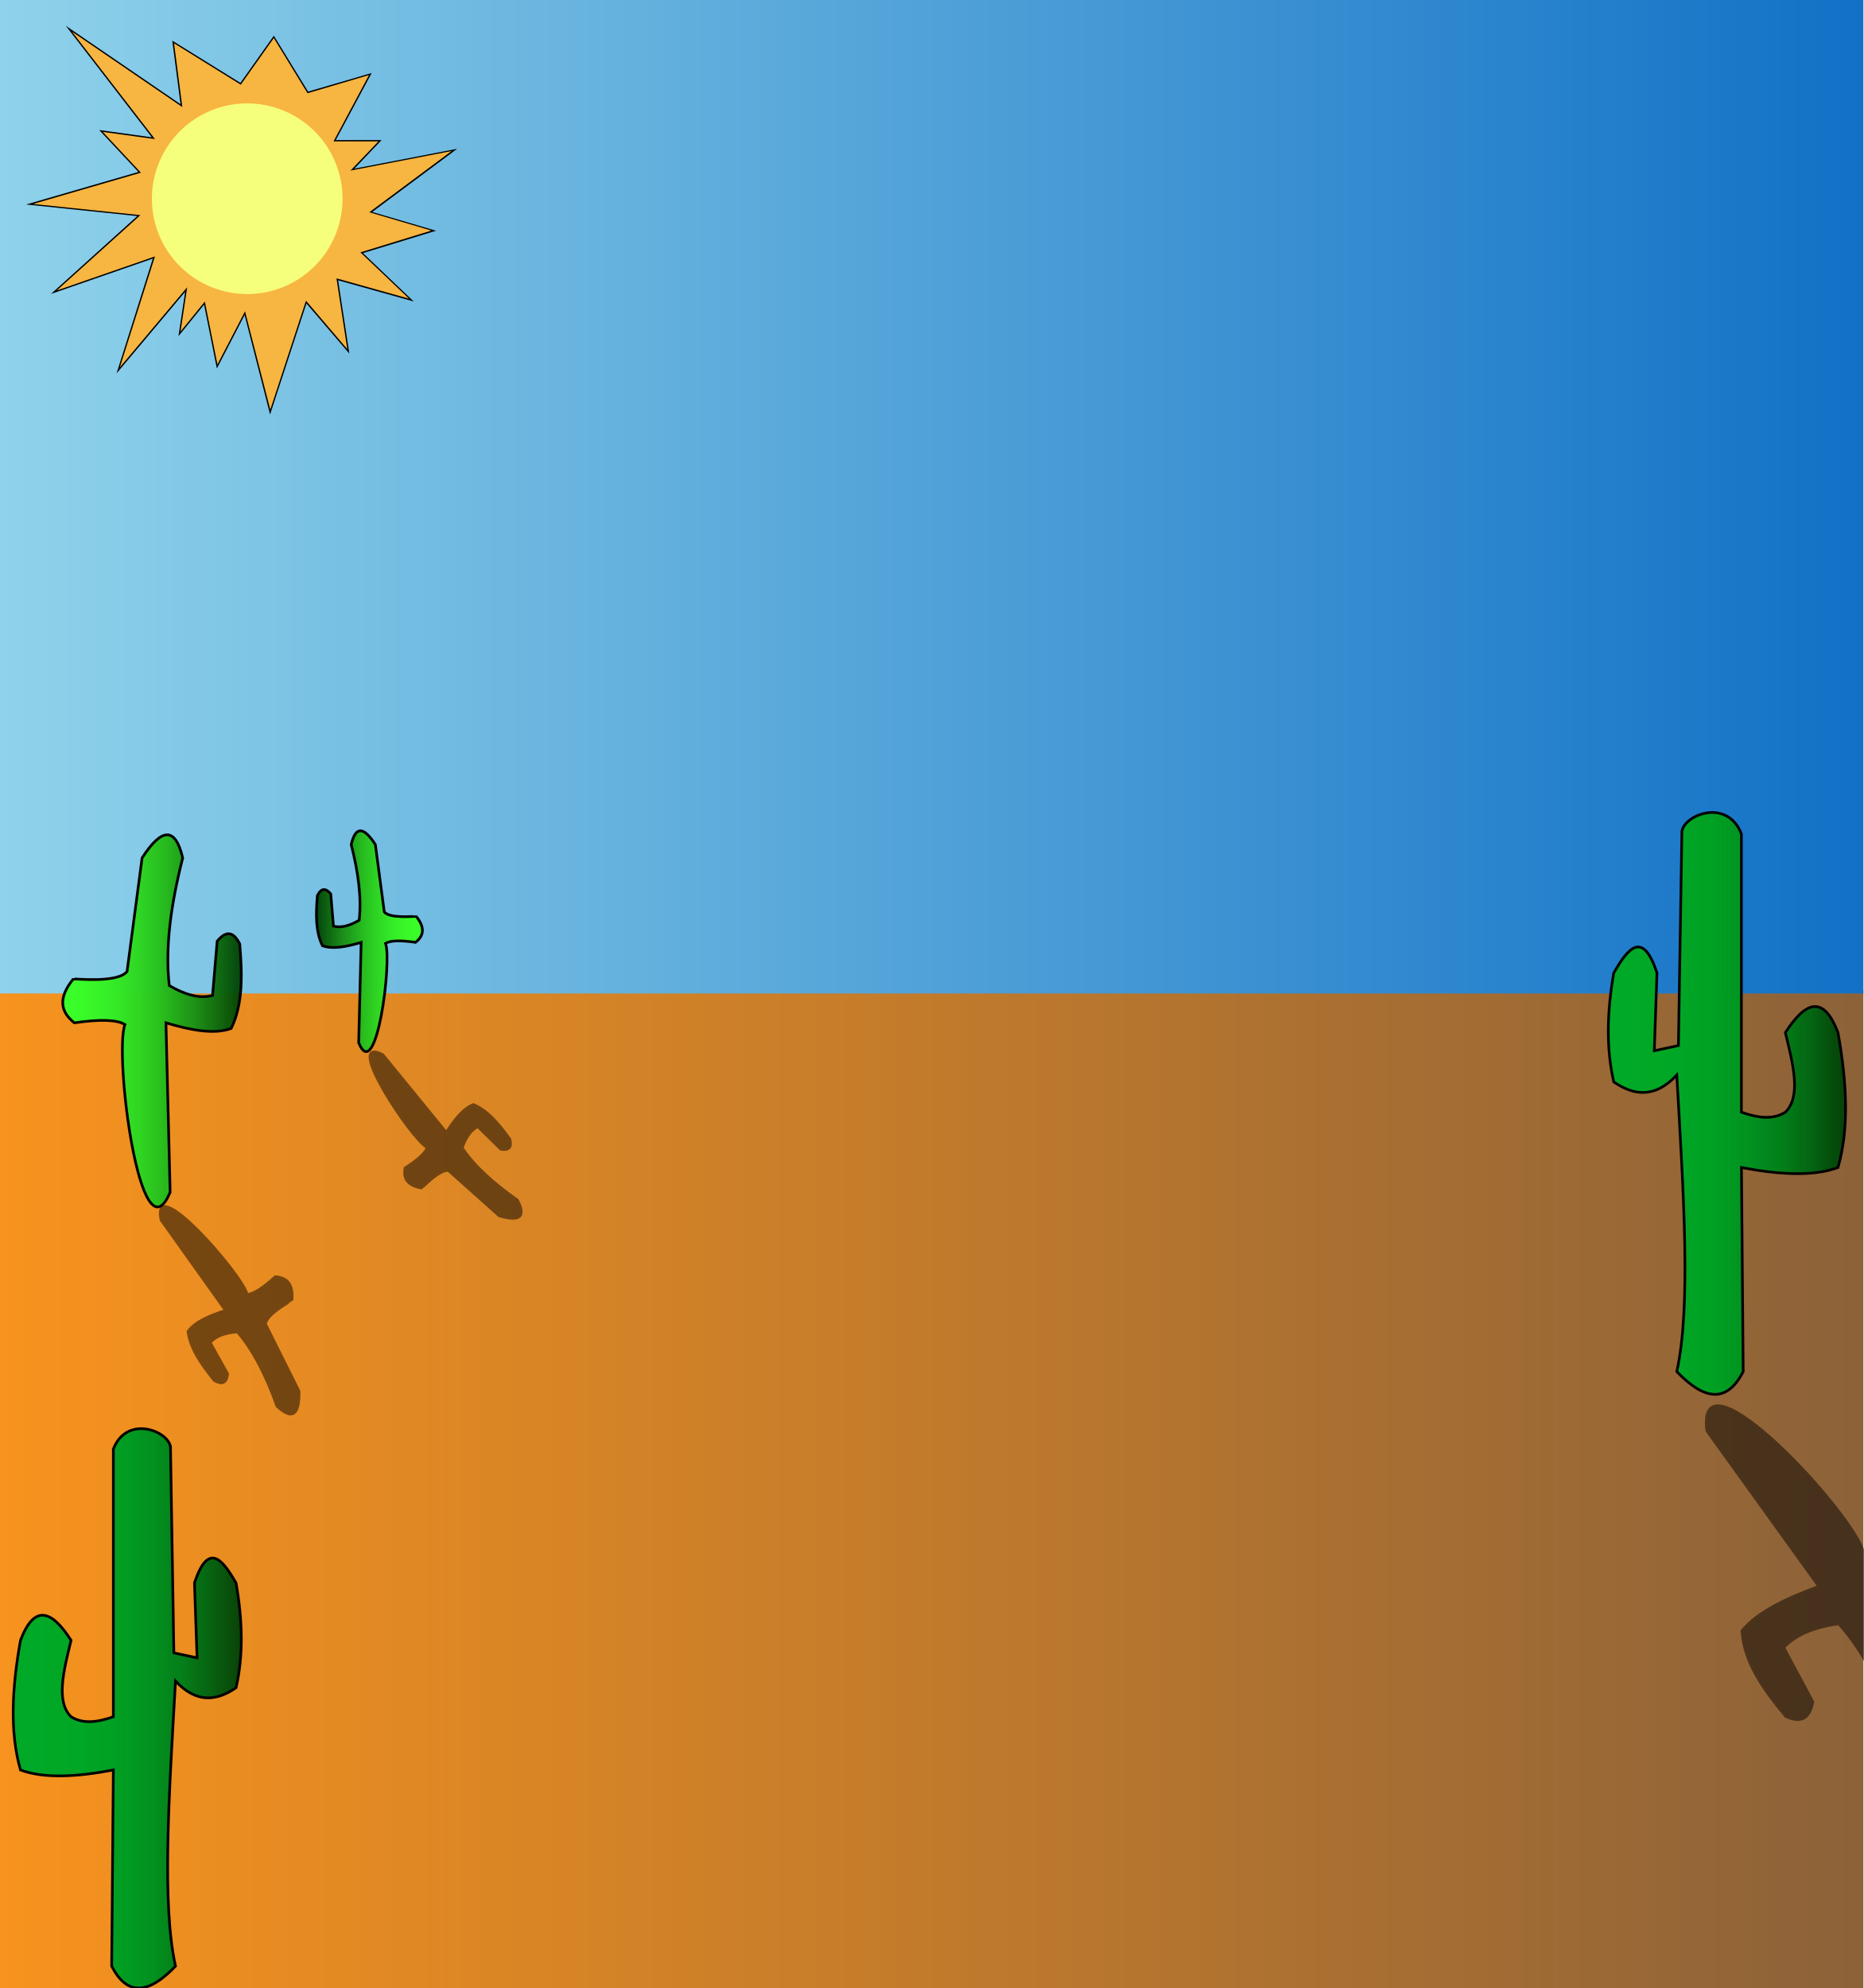
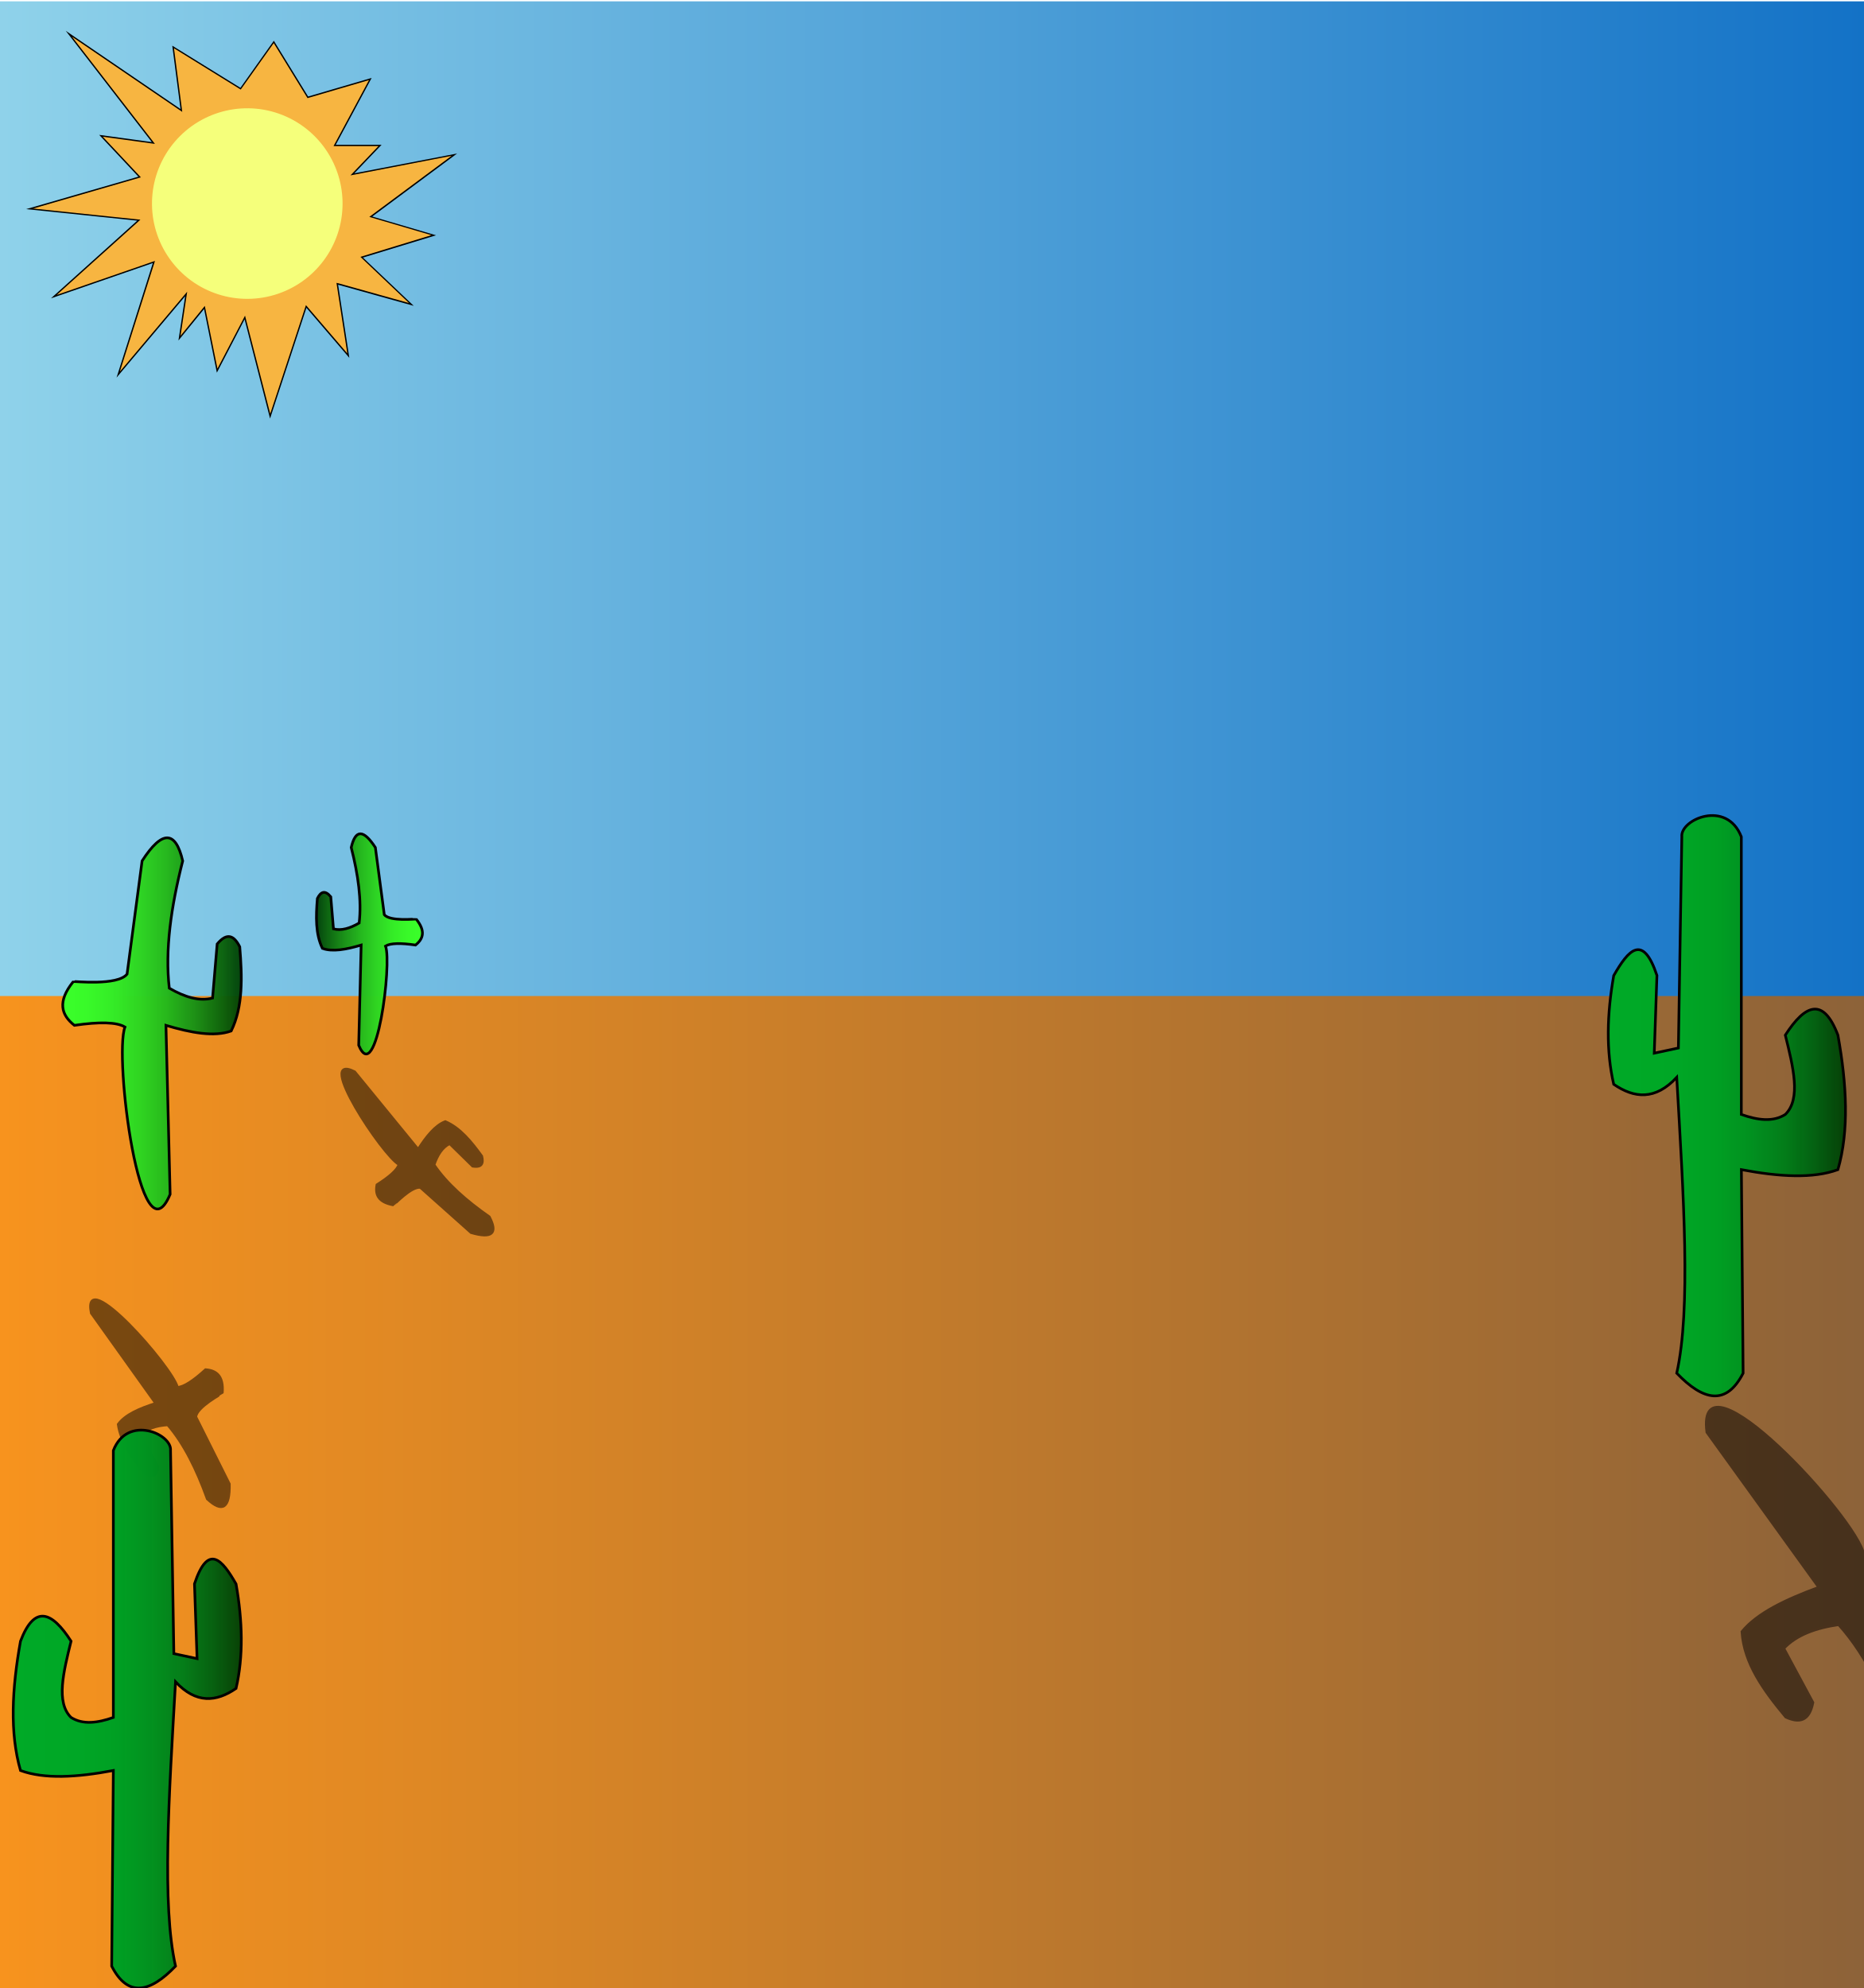
<svg xmlns="http://www.w3.org/2000/svg" xmlns:xlink="http://www.w3.org/1999/xlink" id="Layer_1" data-name="Layer 1" width="1390" height="1483" viewBox="0 0 1390 1483">
  <defs>
-     <linearGradient id="linear-gradient" y1="371.96" x2="1390" y2="371.96" gradientTransform="matrix(1, 0, 0, -1, 0, 1483)" gradientUnits="userSpaceOnUse">
+     <linearGradient id="linear-gradient" y1="1112" x2="1403" y2="1112" gradientUnits="userSpaceOnUse">
      <stop offset="0" stop-color="#f7931e" />
      <stop offset="1" stop-color="#8c6239" />
    </linearGradient>
-     <linearGradient id="linear-gradient-2" y1="1113.89" x2="1390" y2="1113.89" gradientTransform="matrix(1, 0, 0, -1, 0, 1483)" gradientUnits="userSpaceOnUse">
+     <linearGradient id="linear-gradient-2" y1="372" x2="1403" y2="372" gradientUnits="userSpaceOnUse">
      <stop offset="0" stop-color="#8fd2ea" />
      <stop offset="1" stop-color="#1271c6" />
    </linearGradient>
-     <linearGradient id="linear-gradient-3" x1="46.8" y1="721.42" x2="180" y2="721.42" gradientTransform="matrix(1, 0, 0, -1, 0, 1483)" gradientUnits="userSpaceOnUse">
+     <linearGradient id="linear-gradient-3" x1="46.81" y1="763.45" x2="180" y2="763.45" gradientUnits="userSpaceOnUse">
      <stop offset="0" stop-color="#3aff2a" />
      <stop offset="0.13" stop-color="#39fa29" />
      <stop offset="0.27" stop-color="#35ed27" />
      <stop offset="0.42" stop-color="#2ed722" stop-opacity="0.99" />
      <stop offset="0.58" stop-color="#25b81c" stop-opacity="0.99" />
      <stop offset="0.74" stop-color="#199015" stop-opacity="0.98" />
      <stop offset="0.9" stop-color="#0a610b" stop-opacity="0.97" />
      <stop offset="1" stop-color="#003f05" stop-opacity="0.96" />
    </linearGradient>
-     <linearGradient id="linear-gradient-4" x1="1199.72" y1="659.87" x2="1376.71" y2="659.87" gradientTransform="matrix(1, 0, 0, -1, 0, 1483)" gradientUnits="userSpaceOnUse">
+     <linearGradient id="linear-gradient-4" x1="1199.66" y1="824.85" x2="1376.66" y2="824.85" gradientUnits="userSpaceOnUse">
      <stop offset="0" stop-color="#00aa27" />
      <stop offset="0.28" stop-color="#00a726" />
      <stop offset="0.46" stop-color="#009f23" />
      <stop offset="0.61" stop-color="#00901f" stop-opacity="0.99" />
      <stop offset="0.75" stop-color="#007c18" stop-opacity="0.98" />
      <stop offset="0.87" stop-color="#006110" stop-opacity="0.97" />
      <stop offset="0.99" stop-color="#004106" stop-opacity="0.96" />
      <stop offset="1" stop-color="#003f05" stop-opacity="0.96" />
    </linearGradient>
-     <linearGradient id="linear-gradient-5" x1="1669.23" y1="780.89" x2="1748.29" y2="780.89" gradientTransform="translate(1984.34 1483) rotate(180)" xlink:href="#linear-gradient-3" />
-     <linearGradient id="linear-gradient-6" x1="1664.71" y1="208.62" x2="1834.87" y2="208.62" gradientTransform="translate(1844.71 1483) rotate(180)" gradientUnits="userSpaceOnUse">
+     <linearGradient id="linear-gradient-5" x1="315.27" y1="704.14" x2="394.29" y2="704.14" gradientTransform="matrix(-1, 0, 0, 1, 630.34, 0)" xlink:href="#linear-gradient-3" />
+     <linearGradient id="linear-gradient-6" x1="310.71" y1="1274.92" x2="480.87" y2="1274.92" gradientTransform="matrix(-1, 0, 0, 1, 490.71, 0)" gradientUnits="userSpaceOnUse">
      <stop offset="0" stop-color="#003f05" stop-opacity="0.96" />
      <stop offset="0.01" stop-color="#004106" stop-opacity="0.96" />
      <stop offset="0.13" stop-color="#006110" stop-opacity="0.97" />
      <stop offset="0.25" stop-color="#007c18" stop-opacity="0.98" />
      <stop offset="0.39" stop-color="#00901f" stop-opacity="0.99" />
      <stop offset="0.54" stop-color="#009f23" />
      <stop offset="0.72" stop-color="#00a726" />
      <stop offset="1" stop-color="#00aa27" />
    </linearGradient>
  </defs>
-   <rect y="739.07" width="1390" height="743.93" fill="url(#linear-gradient)" />
-   <rect y="-2.85" width="1390" height="743.93" fill="url(#linear-gradient-2)" />
+   <rect y="741" width="1403" height="742" fill="url(#linear-gradient)" />
+   <rect y="1" width="1403" height="742" fill="url(#linear-gradient-2)" />
  <g>
    <g>
-       <polygon points="182.62 233.58 161.98 273.37 152.53 226.1 133.9 249.04 138.87 216.01 88.18 276.31 114.81 192.1 40.15 218 103.57 160.83 22.1 152.36 104.18 128.53 75.34 97.71 114.41 103.13 51.39 21.41 135.31 78.77 129.15 31.31 179.46 62.49 204.24 27.53 229.62 68.94 276.25 55.23 249.63 104.93 283.48 104.93 262.88 126.52 338.94 111.82 276.61 158.2 323.55 172.05 269.82 188.49 306.87 223.82 251.65 208.35 259.87 262.09 228.44 225.32 201.56 307.34 182.62 233.58" fill="#f7b541" />
-       <path d="M53.72,23.61l80.39,54.94L136,79.81l-.29-2.21-5.88-45.31,49,30.38.8.5.54-.77,24.07-34L229,68.88l.4.66.74-.21L275.25,56,249.59,104l-.79,1.47h33.5L263.6,125l-2.17,2.27,3.08-.6,72.37-14-59.76,44.46-1.61,1.2,1.92.57,44.38,13.1L270.5,187.75l-1.64.5,1.24,1.19,35,33.35-52.54-14.71-1.56-.39.23,1.55,7.84,51.22L229.4,225.67l-1.15-1.35-.56,1.68-26.07,79.56-18.19-70.8-.66-2.53-1.2,2.32L162.2,271.86l-9-44.83-.42-2.08-1.33,1.65-16.78,20.7,4.43-29.46.53-3.52L137.35,217l-47.94,57L115,193.21l.6-1.91-1.88.65-71.4,24.77L103.06,162l1.68-1.52-2.24-.23-77.8-8.1,78.83-22.88,1.57-.46-1.1-1.19L76.67,98.41l36.46,5,2.43.35-1.5-2L53.72,23.62m-4.66-4.41,64.21,83.21L74,97l29.25,31.26L19.5,152.55l82.9,8.63L38,219.28l76-26.38L86.94,278.56l51.17-60.84-5,33.09,19.12-23.53,9.54,47.59L182.46,235l19,74.19,27.14-82.81,32,37.42-8.37-54.7,56.41,15.8L270.76,188.8l54.5-16.68-47.57-14L341,111l-76.68,14.82,20.36-21.35H250.46l26.79-50L229.84,68.33l-25.57-41.7L179.33,61.82l-50.82-31.5,6.16,47.41Z" />
+       <polygon points="182.62 236.82 161.98 276.5 152.53 229.36 133.9 252.24 138.87 219.29 88.18 279.44 114.81 195.45 40.15 221.28 103.57 164.26 22.1 155.81 104.18 132.04 75.34 101.3 114.41 106.71 51.39 25.2 135.31 82.41 129.15 35.07 179.46 66.17 204.24 31.3 229.62 72.61 276.25 58.93 249.63 108.5 283.48 108.5 262.88 130.04 338.94 115.37 276.61 161.63 323.55 175.45 269.82 191.84 306.87 227.08 251.65 211.65 259.87 265.25 228.44 228.58 201.56 310.39 182.62 236.82" fill="#f7b541" />
+       <path d="M53.72,27.39l80.39,54.8,1.84,1.26-.29-2.21L129.78,36l49,30.31.8.49.54-.76,24.07-33.87L229,72.55l.4.65.73-.22,45.12-13.24-25.66,47.78-.79,1.47H282.3L263.6,128.56l-2.17,2.27,3.08-.59,72.37-14-59.76,44.35-1.61,1.2,1.92.57,44.38,13.07L270.5,191.11l-1.64.5,1.24,1.18,35,33.26-52.54-14.68L251,211l.23,1.53,7.84,51.1-29.7-34.67-1.16-1.35-.55,1.69-26.08,79.35L183.43,238l-.65-2.53-1.2,2.32L162.2,275l-9-44.71-.42-2.08-1.34,1.64L134.67,250.5l4.43-29.39.53-3.5-2.28,2.71L89.41,277.2,115,196.55l.6-1.9-1.88.65L42.32,220l60.74-54.61,1.67-1.51-2.24-.23-77.8-8.08,78.83-22.83,1.57-.45L104,131.1,76.67,102l36.46,5,2.43.34-1.5-1.94-60.34-78M49.06,23l64.2,83L74,100.61l29.25,31.18L19.5,156l82.9,8.6L38,222.56,114,196.24,86.94,281.68,138.11,221l-5,33,19.12-23.47L161.77,278l20.68-39.78,19,74,27.14-82.6,32,37.33-8.37-54.56,56.41,15.76-37.88-36,54.51-16.63-47.58-14,63.28-47-76.68,14.78L284.65,108H250.46l26.79-49.89L229.84,72,204.27,30.4,179.33,65.5,128.51,34.09l6.15,47.27L49.06,23Z" />
    </g>
-     <path d="M255.54,148.42a71.12,71.12,0,1,1-42.26-65.17A71.16,71.16,0,0,1,255.54,148.42Z" fill="#f5ff7b" />
+     <path d="M255.54,151.88a71.08,71.08,0,1,1-42.26-65A71.14,71.14,0,0,1,255.54,151.88Z" fill="#f5ff7b" />
  </g>
-   <path d="M126.29,735.22c-3.27-28.39,1.23-60.71,10-95.18C131,617.28,121,616.75,106,640L94.78,724.68c-6.93,9-39.82,5.27-40.07,5.58-12.18,15-9,25,.77,32.75,18.67-2.72,31.6-2.48,37.74,1.27-8.33,21.78,11.46,178.46,33.69,125.08L123.79,763c18.72,5.59,36,8.8,48.66,4.21,8.9-18.15,8.27-40.3,6.4-63-4.13-8.2-9.3-11.17-16.85-2.1l-3.43,40.43C148.64,745.23,137.73,741.88,126.29,735.22Z" stroke="#030000" stroke-miterlimit="10" stroke-width="2" fill="url(#linear-gradient-3)" />
-   <path d="M1299,622V829.67c12.26,4.33,23.64,5.79,32.8,0,11.94-11.66,5.85-35.59,0-59.35,14.94-23.27,28.44-28.51,39.25,0,6.64,37,8.41,71.42,0,100.62-18.42,6.8-43.6,5.4-72,0l1.28,152.22c-12.54,24.54-29.67,20.74-49.53,0,10.72-48,5.1-131.91,0-221.23-16,17.21-31.59,15.73-47,5.16-5.8-25.13-5.06-52.47,0-81.26,10.89-19.19,21.72-31.74,32.23-.15l-2,58.15,18-3.87,2.57-158C1253.28,609.08,1288,593.86,1299,622Z" stroke="#030000" stroke-miterlimit="10" stroke-width="2" fill="url(#linear-gradient-4)" />
-   <path d="M1371.56,1211.3c21.63,24.06,37,57.8,49,96.77,20.31,17.3,31.85,10.19,34-23.06l-41-87.86c2.12-13.7,41.39-35.29,41.47-35.77,4.13-23.42-5.76-30.28-21.59-30.08-19.24,16.79-33.91,26.42-43.18,27.59-4.43-26.77-125.81-158.41-117-91.49l83.46,116c-24.55,9-46,19.22-57.3,33.15,1.51,23.8,16.23,44.06,32.67,63.86,9.83,4.55,17.5,3.38,20.24-10.86L1330.6,1229C1340.13,1218.91,1354.49,1213.72,1371.56,1211.3Z" stroke="#030000" stroke-miterlimit="10" stroke-width="2" opacity="0.5" style="isolation: isolate" />
-   <path d="M177.11,993.6c12.2,14.23,21.62,33.45,29.52,55.42,11.22,10.42,16.83,7,16.44-11.17l-25-50.13c.47-7.44,19.71-17.56,19.73-17.82,1.08-12.7-4.31-16.91-12.44-17.53-9.15,8.39-16.27,13-21,13.25-3.47-14.92-71.76-92.77-64.24-55.54l48.09,67.51c-12.23,3.87-22.8,8.51-28,15.67,1.84,13.15,10.31,25,19.65,36.59,5.25,2.93,9.15,2.63,9.92-5.08l-13-23.24C161.28,996.41,168.44,994.2,177.11,993.6Z" stroke="#030000" stroke-miterlimit="10" stroke-width="2" opacity="0.5" style="isolation: isolate" />
-   <path d="M267.92,686.48c1.93-16.85-.73-36-5.93-56.47,3.13-13.51,9.05-13.82,18,0l6.66,50.22c4.11,5.32,23.62,3.12,23.77,3.31,7.23,9,5.33,14.84-.45,19.43-11.08-1.62-18.75-1.48-22.4.75,5,12.92-6.8,105.88-20,74.19L269.4,703c-11.11,3.32-21.37,5.22-28.87,2.49-5.28-10.76-4.91-23.91-3.8-37.34,2.45-4.87,5.52-6.64,10-1.26l2,24C254.65,692.42,261.13,690.44,267.92,686.48Z" stroke="#030000" stroke-miterlimit="10" stroke-width="2" fill="url(#linear-gradient-5)" />
-   <path d="M344.76,856.31c9.49,14,24,26.83,41.22,38.94,6.42,12.27,2.14,16.38-13.6,11.74l-37.73-33.72c-6.58-1.34-19.94,13-20.17,13-11.3-2.06-13.69-7.77-12.3-15,9.45-6,15.17-11.14,16.49-15.21-12.16-6.56-63.73-84.71-33.13-69.32l47.37,58c6.26-9.78,12.8-17.93,20.26-20.78,11,4.71,19.27,14.92,27.17,25.84,1.32,5.29.14,8.63-6.76,7.48l-17.15-16.86C351,843.13,347.33,848.88,344.76,856.31Z" stroke="#030000" stroke-miterlimit="10" stroke-width="2" opacity="0.5" style="isolation: isolate" />
-   <path d="M84.55,1081v199.65c-11.78,4.16-22.73,5.57-31.53,0-11.48-11.21-5.62-34.21,0-57-14.37-22.38-27.34-27.42-37.73,0-6.39,35.52-8.09,68.64,0,96.72,17.7,6.54,41.91,5.18,69.26,0l-1.23,146.32c12.06,23.6,28.52,19.94,47.61,0-10.3-46.12-4.9-126.81,0-212.66,15.4,16.54,30.37,15.12,45.15,5,5.58-24.15,4.87-50.43,0-78.11-10.47-18.45-20.89-30.52-31-.15l1.92,55.94-17.31-3.72L127.21,1081C128.45,1068.62,95,1054,84.55,1081Z" stroke="#030000" stroke-miterlimit="10" stroke-width="2" fill="url(#linear-gradient-6)" />
+   <path d="M126.29,737.16c-3.27-28.32,1.23-60.55,10-94.93C131,619.52,121,619,106,642.22L94.78,726.65c-6.94,8.94-39.82,5.24-40.07,5.55-12.18,15.05-9,25,.77,32.67,18.67-2.72,31.6-2.48,37.74,1.26-8.34,21.73,11.46,178,33.69,124.76l-3.12-126c18.72,5.57,36,8.77,48.66,4.2,8.9-18.11,8.26-40.2,6.39-62.8-4.13-8.18-9.29-11.14-16.84-2.1l-3.43,40.33C148.64,747.14,137.73,743.8,126.29,737.16Z" stroke="#030000" stroke-miterlimit="10" stroke-width="2" fill="url(#linear-gradient-3)" />
+   <path d="M1298.95,624.22V831.36c12.26,4.32,23.65,5.79,32.81,0,11.93-11.63,5.85-35.49,0-59.18,14.94-23.21,28.44-28.44,39.24,0,6.65,36.86,8.41,71.22,0,100.35-18.41,6.78-43.59,5.38-72,0l1.29,151.82c-12.54,24.48-29.67,20.69-49.53,0,10.72-47.83,5.1-131.57,0-220.65-16,17.17-31.59,15.69-47,5.15-5.8-25.06-5.06-52.33,0-81.06,10.89-19.13,21.73-31.66,32.24-.15l-2,58,18-3.86,2.57-157.61C1253.28,611.35,1288,596.16,1298.95,624.22Z" stroke="#030000" stroke-miterlimit="10" stroke-width="2" fill="url(#linear-gradient-4)" />
+   <path d="M1371.56,1211.95c21.63,24,37,57.66,49,96.52,20.31,17.26,31.85,10.17,34-23l-41-87.63c2.11-13.65,41.38-35.19,41.47-35.67,4.13-23.36-5.76-30.2-21.59-30-19.24,16.75-33.9,26.35-43.17,27.52-4.43-26.7-125.81-158-117-91.25l83.46,115.68c-24.55,9-46,19.17-57.3,33.07,1.5,23.73,16.23,43.94,32.67,63.69,9.83,4.53,17.5,3.37,20.24-10.84l-21.73-40.39C1340.13,1219.59,1354.49,1214.42,1371.56,1211.95Z" stroke="#030000" stroke-miterlimit="10" stroke-width="2" opacity="0.5" />
+   <path d="M125.11,1062.87c12.2,14.19,21.62,33.36,29.52,55.27,11.22,10.4,16.83,7,16.44-11.14l-25-50c.48-7.41,19.71-17.51,19.73-17.77,1.08-12.67-4.31-16.87-12.45-17.48-9.15,8.35-16.26,13-21,13.21-3.47-14.88-71.76-92.53-64.24-55.41l48.09,67.34c-12.23,3.86-22.8,8.49-28,15.63,1.83,13.12,10.31,24.89,19.64,36.49,5.26,2.93,9.15,2.64,9.93-5.06l-13-23.18C109.28,1065.67,116.44,1063.47,125.11,1062.87Z" stroke="#030000" stroke-miterlimit="10" stroke-width="2" opacity="0.5" />
+   <path d="M267.92,688.54c1.94-16.8-.73-35.92-5.92-56.33,3.12-13.47,9-13.78,18,0l6.66,50.09c4.12,5.31,23.63,3.11,23.77,3.29,7.23,8.93,5.32,14.81-.46,19.39-11.08-1.61-18.75-1.47-22.39.75,4.95,12.89-6.8,105.61-20,74L269.4,705c-11.11,3.31-21.37,5.2-28.87,2.49-5.28-10.75-4.9-23.85-3.79-37.26,2.45-4.86,5.51-6.61,10-1.25l2,23.93C254.65,694.47,261.13,692.49,267.92,688.54Z" stroke="#030000" stroke-miterlimit="10" stroke-width="2" fill="url(#linear-gradient-5)" />
+   <path d="M323.76,868.93c9.49,14,24,26.76,41.23,38.83,6.42,12.25,2.13,16.34-13.61,11.71l-37.72-33.63c-6.58-1.34-19.94,13.05-20.17,13-11.3-2.05-13.69-7.75-12.3-15,9.45-6,15.17-11.11,16.49-15.17-12.16-6.55-63.73-84.49-33.13-69.14l47.36,57.88c6.26-9.75,12.8-17.88,20.26-20.72,11,4.7,19.27,14.88,27.18,25.77,1.31,5.28.13,8.61-6.76,7.46l-17.15-16.81C329.95,855.79,326.33,861.52,323.76,868.93Z" stroke="#030000" stroke-miterlimit="10" stroke-width="2" opacity="0.5" />
+   <path d="M84.55,1082.05v199.13c-11.79,4.15-22.73,5.56-31.54,0-11.47-11.18-5.62-34.11,0-56.89-14.36-22.32-27.34-27.34-37.72,0-6.39,35.44-8.09,68.47,0,96.47,17.7,6.52,41.9,5.17,69.26,0L83.32,1466.7c12.06,23.54,28.52,19.89,47.62,0-10.31-46-4.9-126.48,0-212.11,15.39,16.5,30.37,15.08,45.14,4.95,5.58-24.09,4.87-50.3,0-77.92-10.47-18.39-20.88-30.43-31-.14l1.92,55.8-17.32-3.71-2.47-151.51C128.45,1069.69,95,1055.08,84.55,1082.05Z" stroke="#030000" stroke-miterlimit="10" stroke-width="2" fill="url(#linear-gradient-6)" />
</svg>
